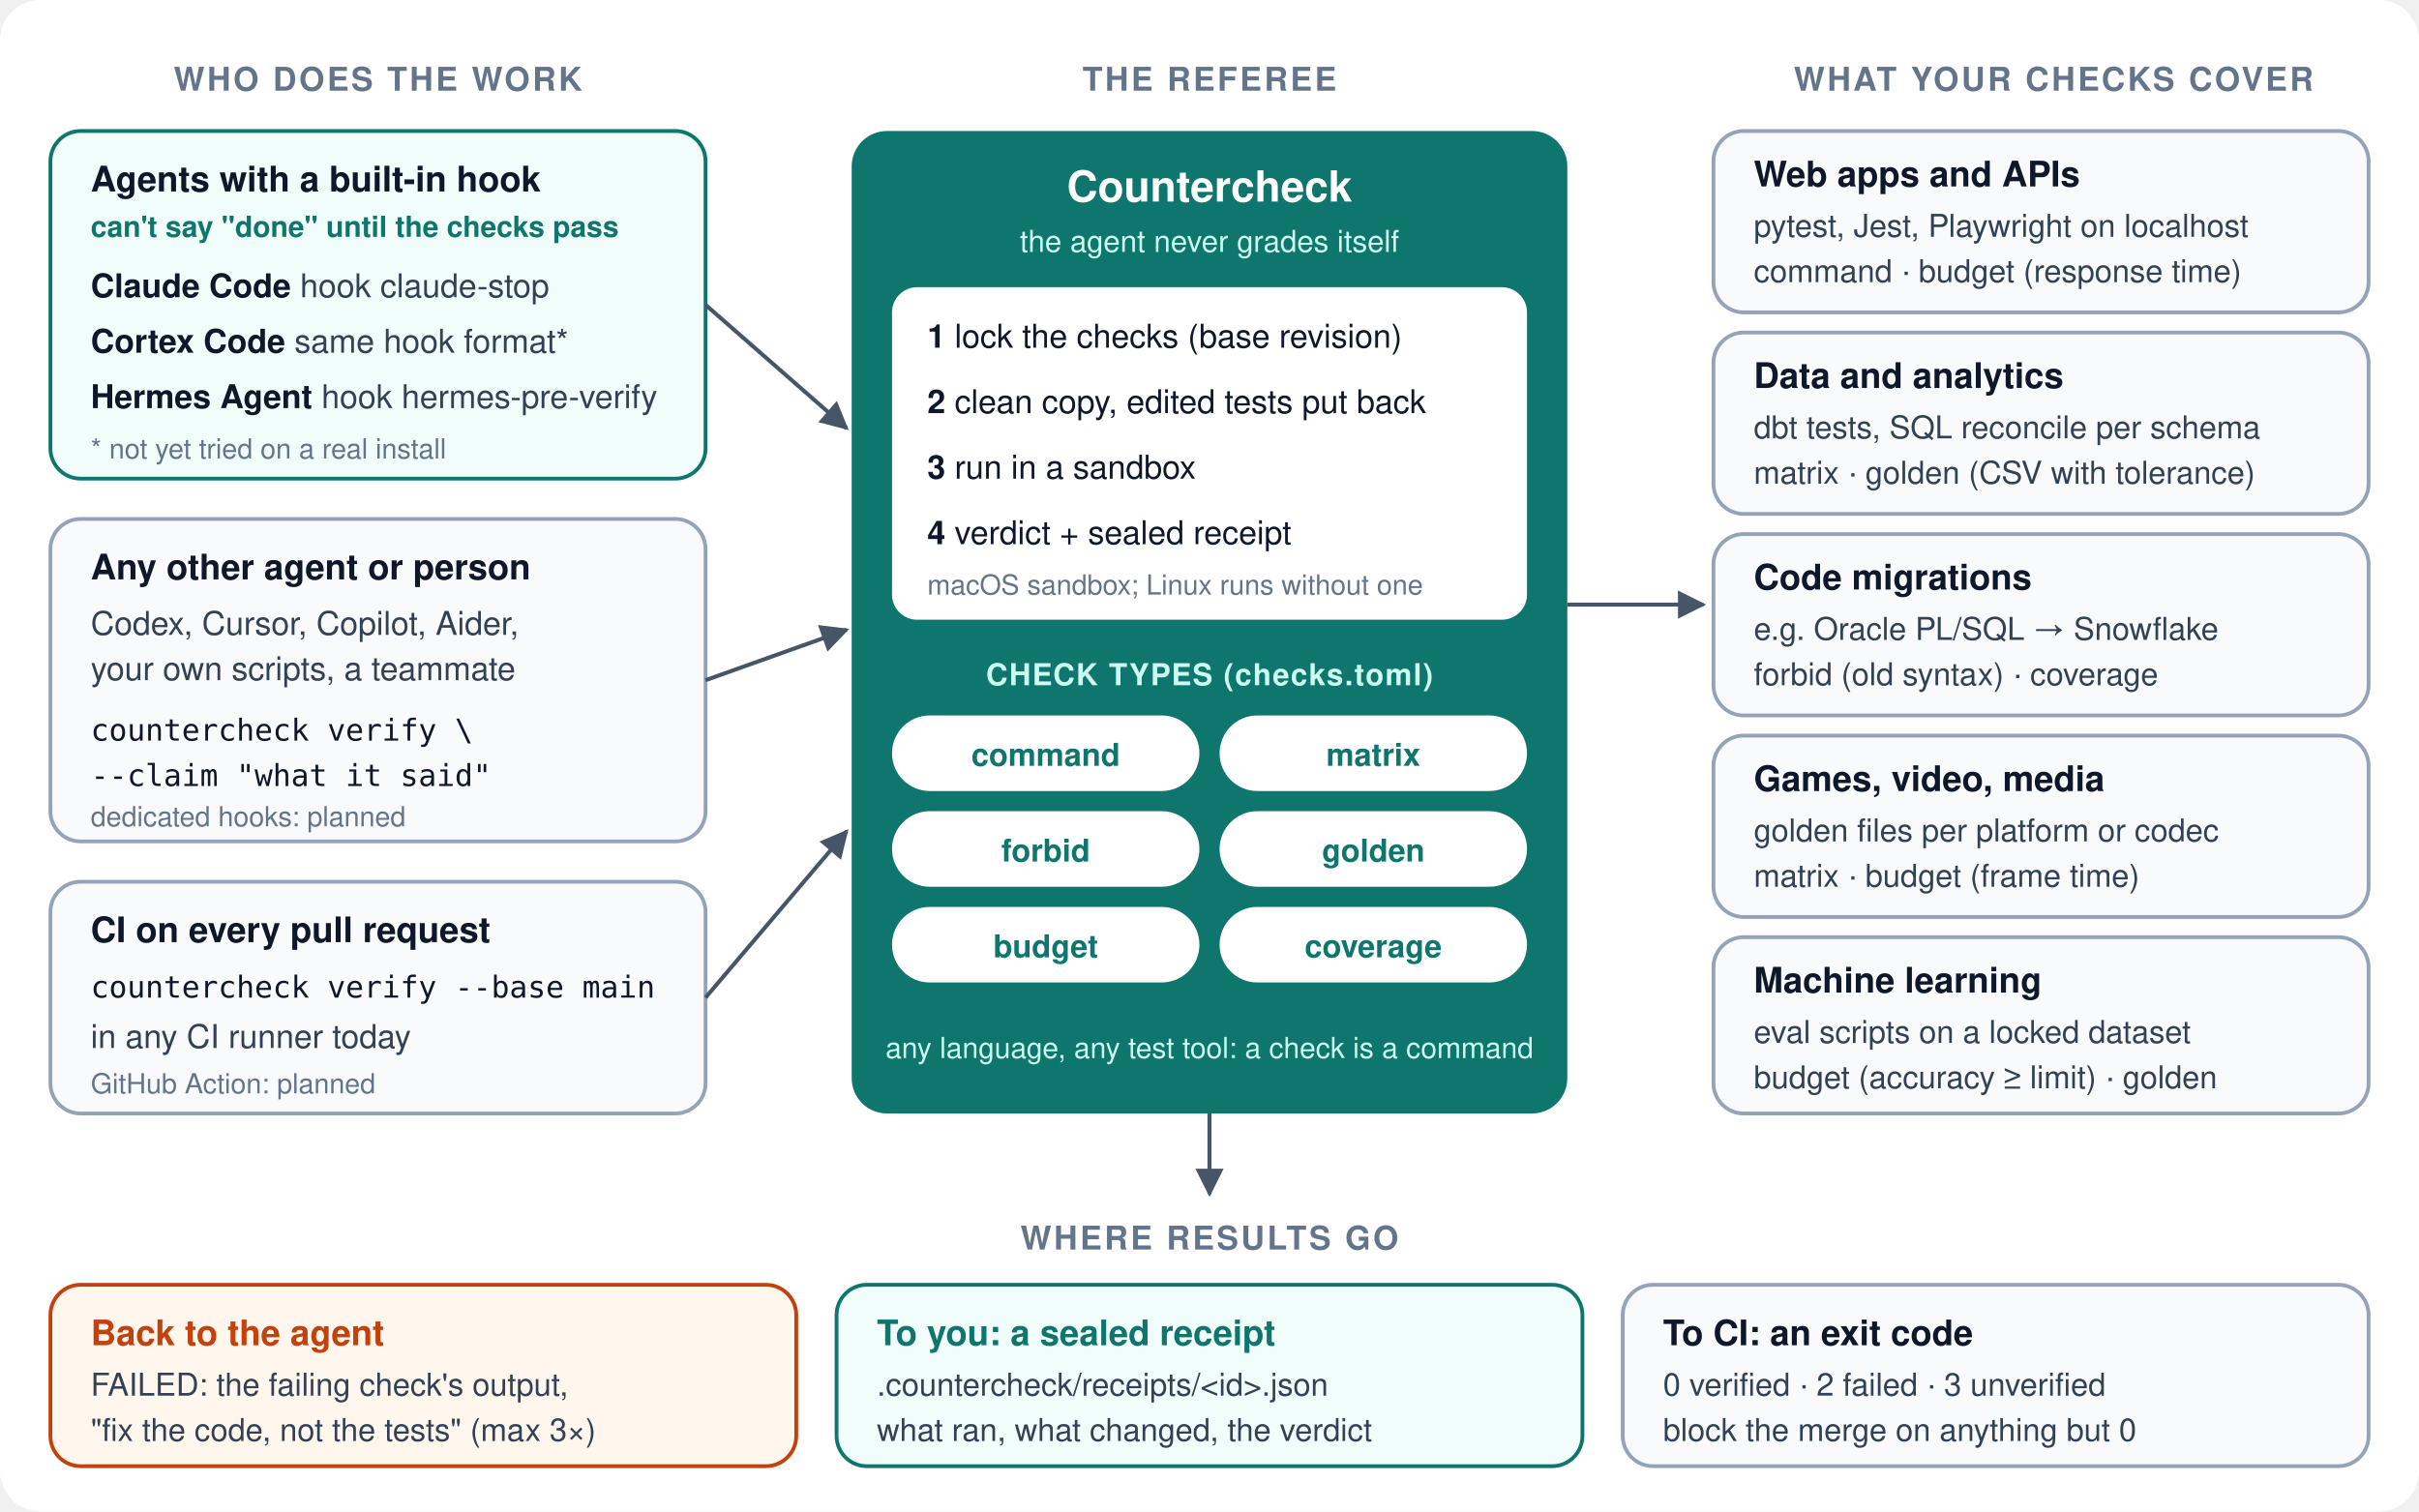
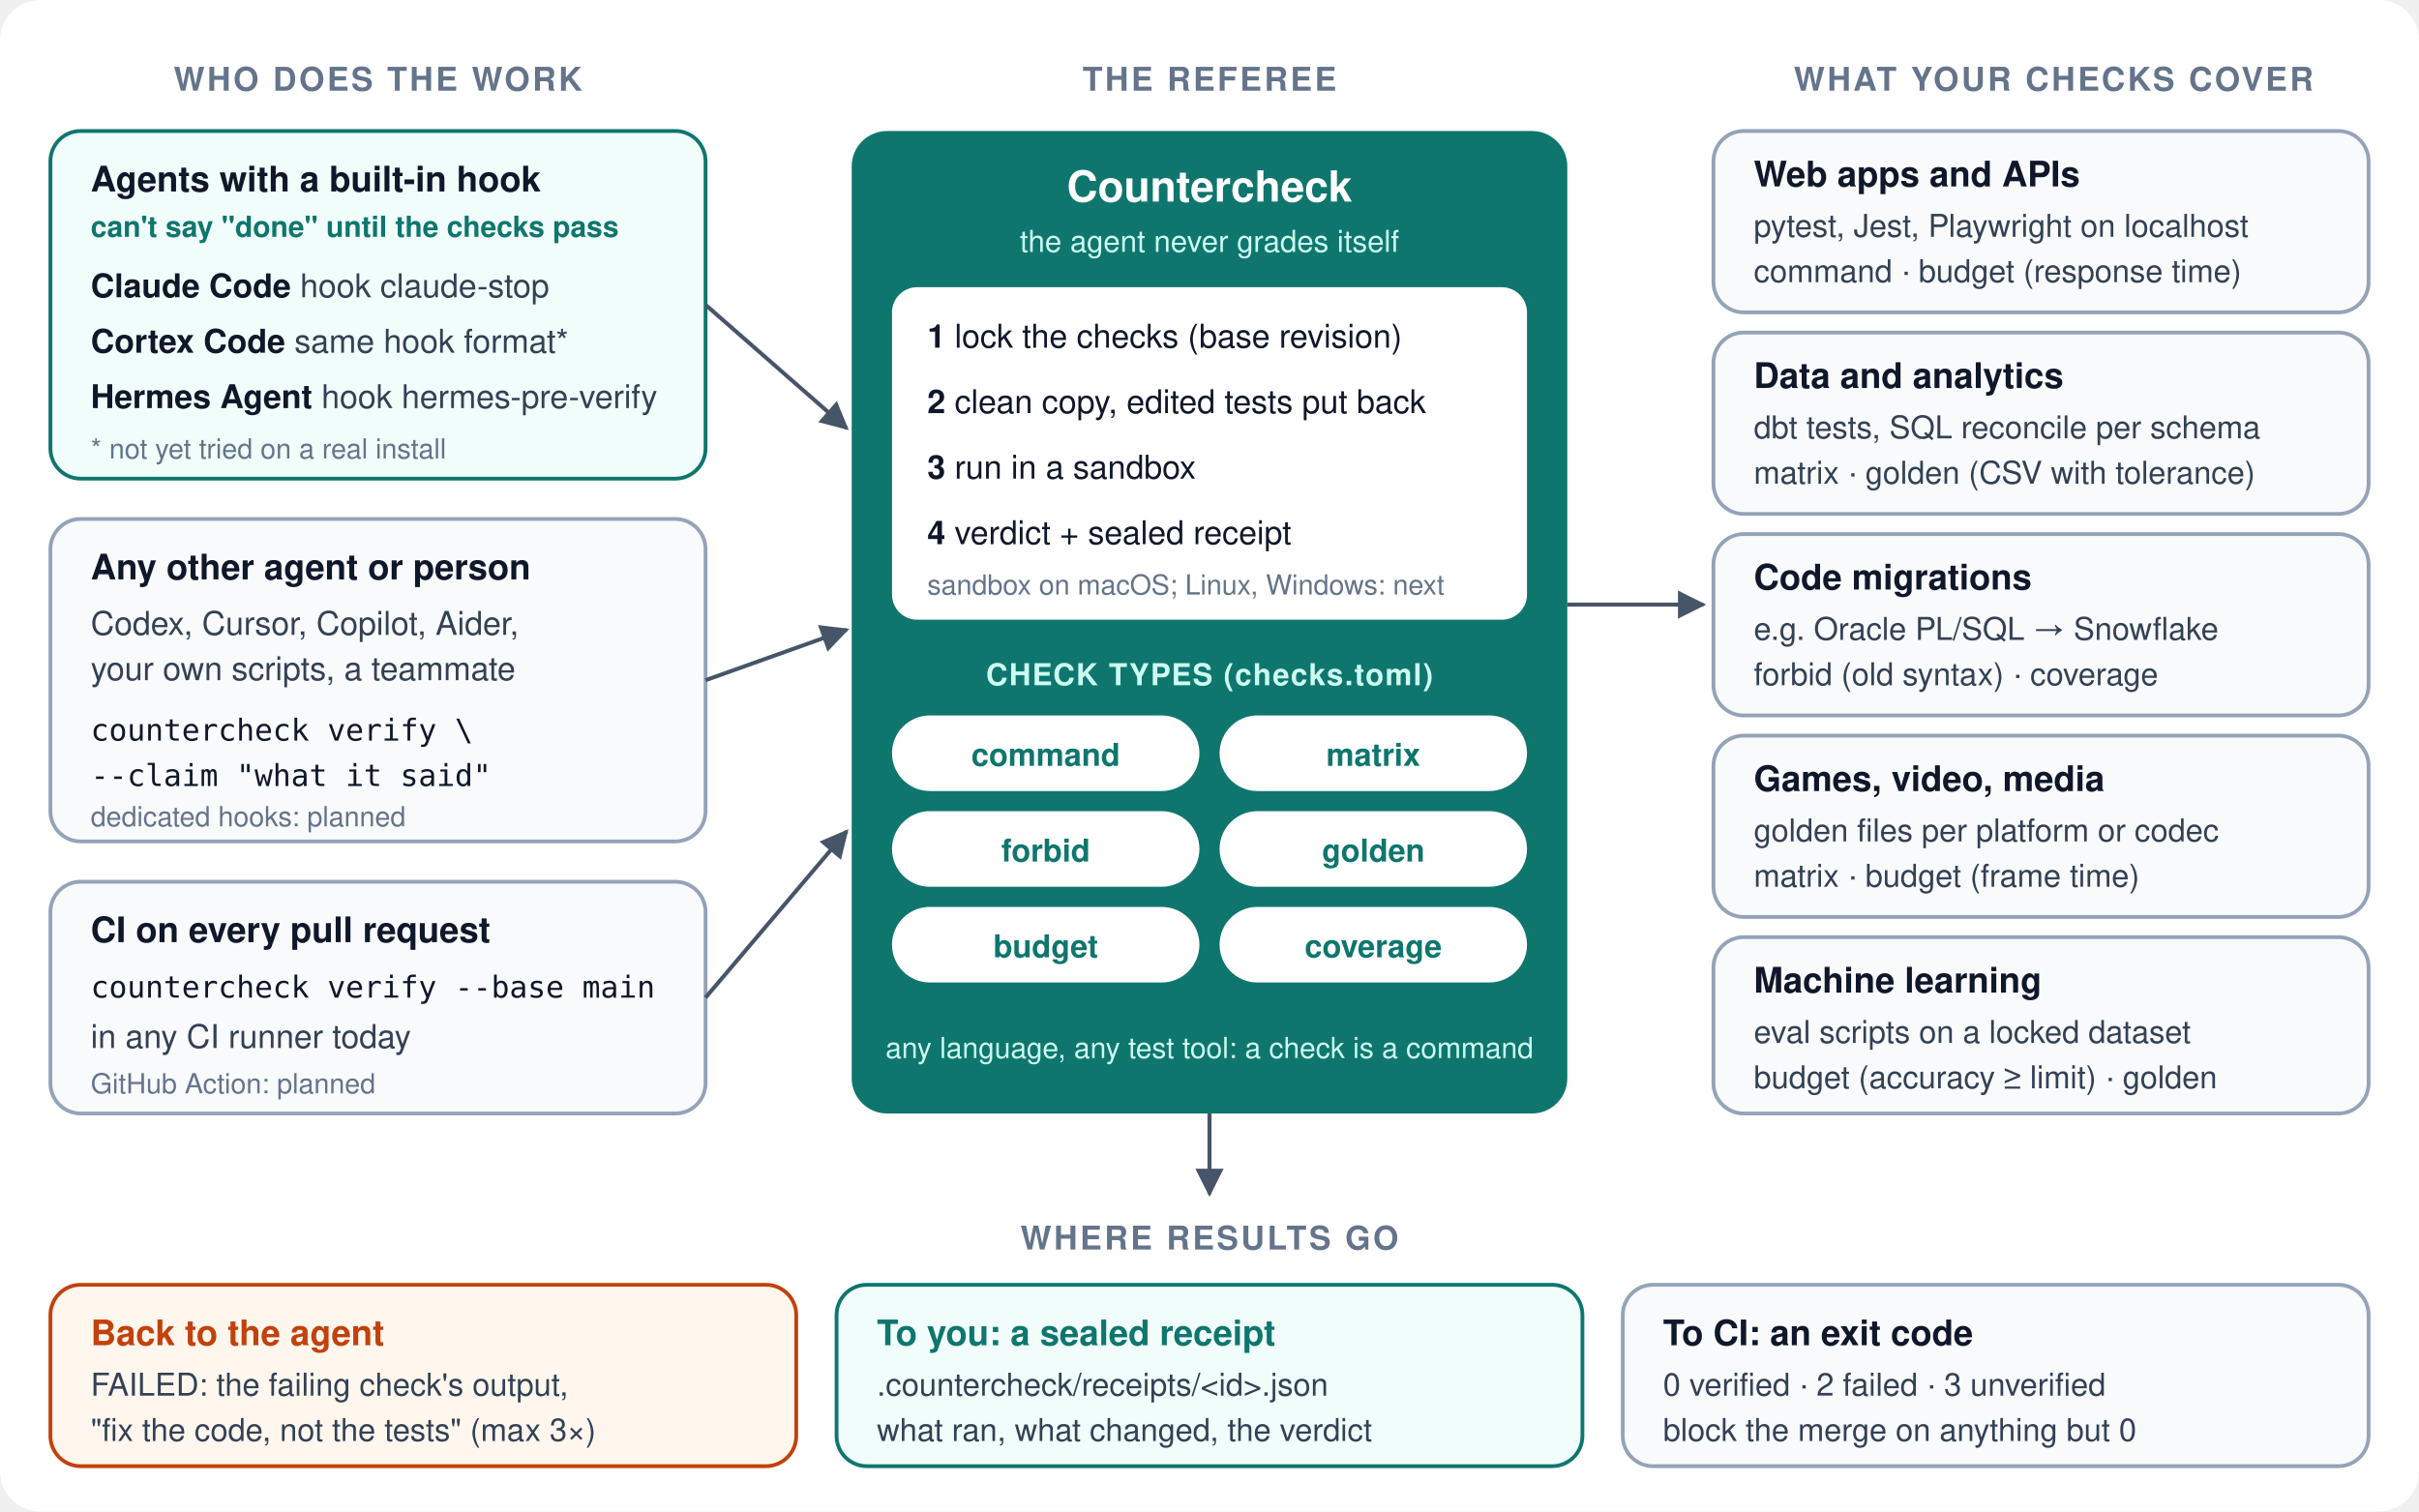
<svg xmlns="http://www.w3.org/2000/svg" width="960" height="600" viewBox="0 0 960 600" font-family="-apple-system, BlinkMacSystemFont, 'Segoe UI', Helvetica, Arial, sans-serif">
  <defs>
    <marker id="a" viewBox="0 0 10 10" refX="9" refY="5" markerWidth="7" markerHeight="7" orient="auto-start-reverse">
      <path d="M0,0 L10,5 L0,10 z" fill="#475569" />
    </marker>
  </defs>
  <rect width="960" height="600" rx="16" fill="#FFFFFF" />
  <text x="150" y="36" text-anchor="middle" font-size="13" font-weight="700" fill="#64748B" letter-spacing="1">WHO DOES THE WORK</text>
  <text x="480" y="36" text-anchor="middle" font-size="13" font-weight="700" fill="#64748B" letter-spacing="1">THE REFEREE</text>
  <text x="815" y="36" text-anchor="middle" font-size="13" font-weight="700" fill="#64748B" letter-spacing="1">WHAT YOUR CHECKS COVER</text>
  <rect x="20" y="52" width="260" height="138" rx="12" fill="#F0FDFA" stroke="#0F766E" stroke-width="1.5" />
  <text x="36" y="76" font-size="14" font-weight="700" fill="#0F172A">Agents with a built-in hook</text>
  <text x="36" y="94" font-size="11.5" fill="#0F766E" font-weight="700">can't say "done" until the checks pass</text>
  <g font-size="13" fill="#334155">
    <text x="36" y="118">
      <tspan font-weight="700" fill="#0F172A">Claude Code</tspan>  hook claude-stop</text>
    <text x="36" y="140">
      <tspan font-weight="700" fill="#0F172A">Cortex Code</tspan>  same hook format*</text>
    <text x="36" y="162">
      <tspan font-weight="700" fill="#0F172A">Hermes Agent</tspan>  hook hermes-pre-verify</text>
  </g>
  <text x="36" y="182" font-size="11" fill="#64748B">* not yet tried on a real install</text>
  <rect x="20" y="206" width="260" height="128" rx="12" fill="#F8FAFC" stroke="#94A3B8" stroke-width="1.5" />
  <text x="36" y="230" font-size="14" font-weight="700" fill="#0F172A">Any other agent or person</text>
  <text x="36" y="252" font-size="13" fill="#334155">Codex, Cursor, Copilot, Aider,</text>
  <text x="36" y="270" font-size="13" fill="#334155">your own scripts, a teammate</text>
  <text x="36" y="294" font-size="12" font-family="ui-monospace, SFMono-Regular, Menlo, monospace" fill="#0F172A">countercheck verify \</text>
  <text x="36" y="312" font-size="12" font-family="ui-monospace, SFMono-Regular, Menlo, monospace" fill="#0F172A">  --claim "what it said"</text>
  <text x="36" y="328" font-size="11" fill="#64748B">dedicated hooks: planned</text>
  <rect x="20" y="350" width="260" height="92" rx="12" fill="#F8FAFC" stroke="#94A3B8" stroke-width="1.5" />
  <text x="36" y="374" font-size="14" font-weight="700" fill="#0F172A">CI on every pull request</text>
  <text x="36" y="396" font-size="12" font-family="ui-monospace, SFMono-Regular, Menlo, monospace" fill="#0F172A">countercheck verify --base main</text>
  <text x="36" y="416" font-size="13" fill="#334155">in any CI runner today</text>
  <text x="36" y="434" font-size="11" fill="#64748B">GitHub Action: planned</text>
  <line x1="280" y1="121" x2="336" y2="170" stroke="#475569" stroke-width="1.6" marker-end="url(#a)" />
  <line x1="280" y1="270" x2="336" y2="250" stroke="#475569" stroke-width="1.6" marker-end="url(#a)" />
  <line x1="280" y1="396" x2="336" y2="330" stroke="#475569" stroke-width="1.6" marker-end="url(#a)" />
  <rect x="338" y="52" width="284" height="390" rx="14" fill="#0F766E" />
  <text x="480" y="80" text-anchor="middle" font-size="17" font-weight="700" fill="#FFFFFF">Countercheck</text>
  <text x="480" y="100" text-anchor="middle" font-size="12" fill="#CCFBF1">the agent never grades itself</text>
  <g font-size="13" fill="#0F172A">
    <rect x="354" y="114" width="252" height="132" rx="10" fill="#FFFFFF" />
    <text x="368" y="138">
      <tspan font-weight="700">1</tspan>  lock the checks (base revision)</text>
    <text x="368" y="164">
      <tspan font-weight="700">2</tspan>  clean copy, edited tests put back</text>
    <text x="368" y="190">
      <tspan font-weight="700">3</tspan>  run in a sandbox</text>
    <text x="368" y="216">
      <tspan font-weight="700">4</tspan>  verdict + sealed receipt</text>
-     <text x="368" y="236" font-size="11" fill="#64748B">macOS sandbox; Linux runs without one</text>
+     <text x="368" y="236" font-size="11" fill="#64748B">sandbox on macOS; Linux, Windows: next</text>
  </g>
  <text x="480" y="272" text-anchor="middle" font-size="12" font-weight="700" fill="#CCFBF1" letter-spacing="0.5">CHECK TYPES (checks.toml)</text>
  <g font-size="12.5" font-weight="700" text-anchor="middle">
    <rect x="354" y="284" width="122" height="30" rx="15" fill="#FFFFFF" />
    <text x="415" y="304" fill="#0F766E">command</text>
    <rect x="484" y="284" width="122" height="30" rx="15" fill="#FFFFFF" />
    <text x="545" y="304" fill="#0F766E">matrix</text>
    <rect x="354" y="322" width="122" height="30" rx="15" fill="#FFFFFF" />
    <text x="415" y="342" fill="#0F766E">forbid</text>
    <rect x="484" y="322" width="122" height="30" rx="15" fill="#FFFFFF" />
    <text x="545" y="342" fill="#0F766E">golden</text>
    <rect x="354" y="360" width="122" height="30" rx="15" fill="#FFFFFF" />
    <text x="415" y="380" fill="#0F766E">budget</text>
    <rect x="484" y="360" width="122" height="30" rx="15" fill="#FFFFFF" />
    <text x="545" y="380" fill="#0F766E">coverage</text>
  </g>
  <text x="480" y="420" text-anchor="middle" font-size="11.5" fill="#CCFBF1">any language, any test tool: a check is a command</text>
  <line x1="622" y1="240" x2="676" y2="240" stroke="#475569" stroke-width="1.6" marker-end="url(#a)" />
  <g font-size="12.5" fill="#334155">
    <rect x="680" y="52" width="260" height="72" rx="12" fill="#F8FAFC" stroke="#94A3B8" stroke-width="1.5" />
    <text x="696" y="74" font-size="14" font-weight="700" fill="#0F172A">Web apps and APIs</text>
    <text x="696" y="94">pytest, Jest, Playwright on localhost</text>
    <text x="696" y="112">command · budget (response time)</text>
    <rect x="680" y="132" width="260" height="72" rx="12" fill="#F8FAFC" stroke="#94A3B8" stroke-width="1.5" />
    <text x="696" y="154" font-size="14" font-weight="700" fill="#0F172A">Data and analytics</text>
    <text x="696" y="174">dbt tests, SQL reconcile per schema</text>
    <text x="696" y="192">matrix · golden (CSV with tolerance)</text>
    <rect x="680" y="212" width="260" height="72" rx="12" fill="#F8FAFC" stroke="#94A3B8" stroke-width="1.5" />
    <text x="696" y="234" font-size="14" font-weight="700" fill="#0F172A">Code migrations</text>
    <text x="696" y="254">e.g. Oracle PL/SQL → Snowflake</text>
    <text x="696" y="272">forbid (old syntax) · coverage</text>
    <rect x="680" y="292" width="260" height="72" rx="12" fill="#F8FAFC" stroke="#94A3B8" stroke-width="1.5" />
    <text x="696" y="314" font-size="14" font-weight="700" fill="#0F172A">Games, video, media</text>
    <text x="696" y="334">golden files per platform or codec</text>
    <text x="696" y="352">matrix · budget (frame time)</text>
    <rect x="680" y="372" width="260" height="70" rx="12" fill="#F8FAFC" stroke="#94A3B8" stroke-width="1.5" />
    <text x="696" y="394" font-size="14" font-weight="700" fill="#0F172A">Machine learning</text>
    <text x="696" y="414">eval scripts on a locked dataset</text>
    <text x="696" y="432">budget (accuracy ≥ limit) · golden</text>
  </g>
  <line x1="480" y1="442" x2="480" y2="474" stroke="#475569" stroke-width="1.6" marker-end="url(#a)" />
  <text x="480" y="496" text-anchor="middle" font-size="13" font-weight="700" fill="#64748B" letter-spacing="1">WHERE RESULTS GO</text>
  <g font-size="12.5" fill="#334155">
    <rect x="20" y="510" width="296" height="72" rx="12" fill="#FFF7ED" stroke="#C2410C" stroke-width="1.5" />
    <text x="36" y="534" font-size="14" font-weight="700" fill="#C2410C">Back to the agent</text>
    <text x="36" y="554">FAILED: the failing check's output,</text>
    <text x="36" y="572">"fix the code, not the tests" (max 3×)</text>
    <rect x="332" y="510" width="296" height="72" rx="12" fill="#F0FDFA" stroke="#0F766E" stroke-width="1.5" />
    <text x="348" y="534" font-size="14" font-weight="700" fill="#0F766E">To you: a sealed receipt</text>
    <text x="348" y="554">.countercheck/receipts/&lt;id&gt;.json</text>
    <text x="348" y="572">what ran, what changed, the verdict</text>
    <rect x="644" y="510" width="296" height="72" rx="12" fill="#F8FAFC" stroke="#94A3B8" stroke-width="1.5" />
    <text x="660" y="534" font-size="14" font-weight="700" fill="#0F172A">To CI: an exit code</text>
    <text x="660" y="554">0 verified · 2 failed · 3 unverified</text>
    <text x="660" y="572">block the merge on anything but 0</text>
  </g>
</svg>
